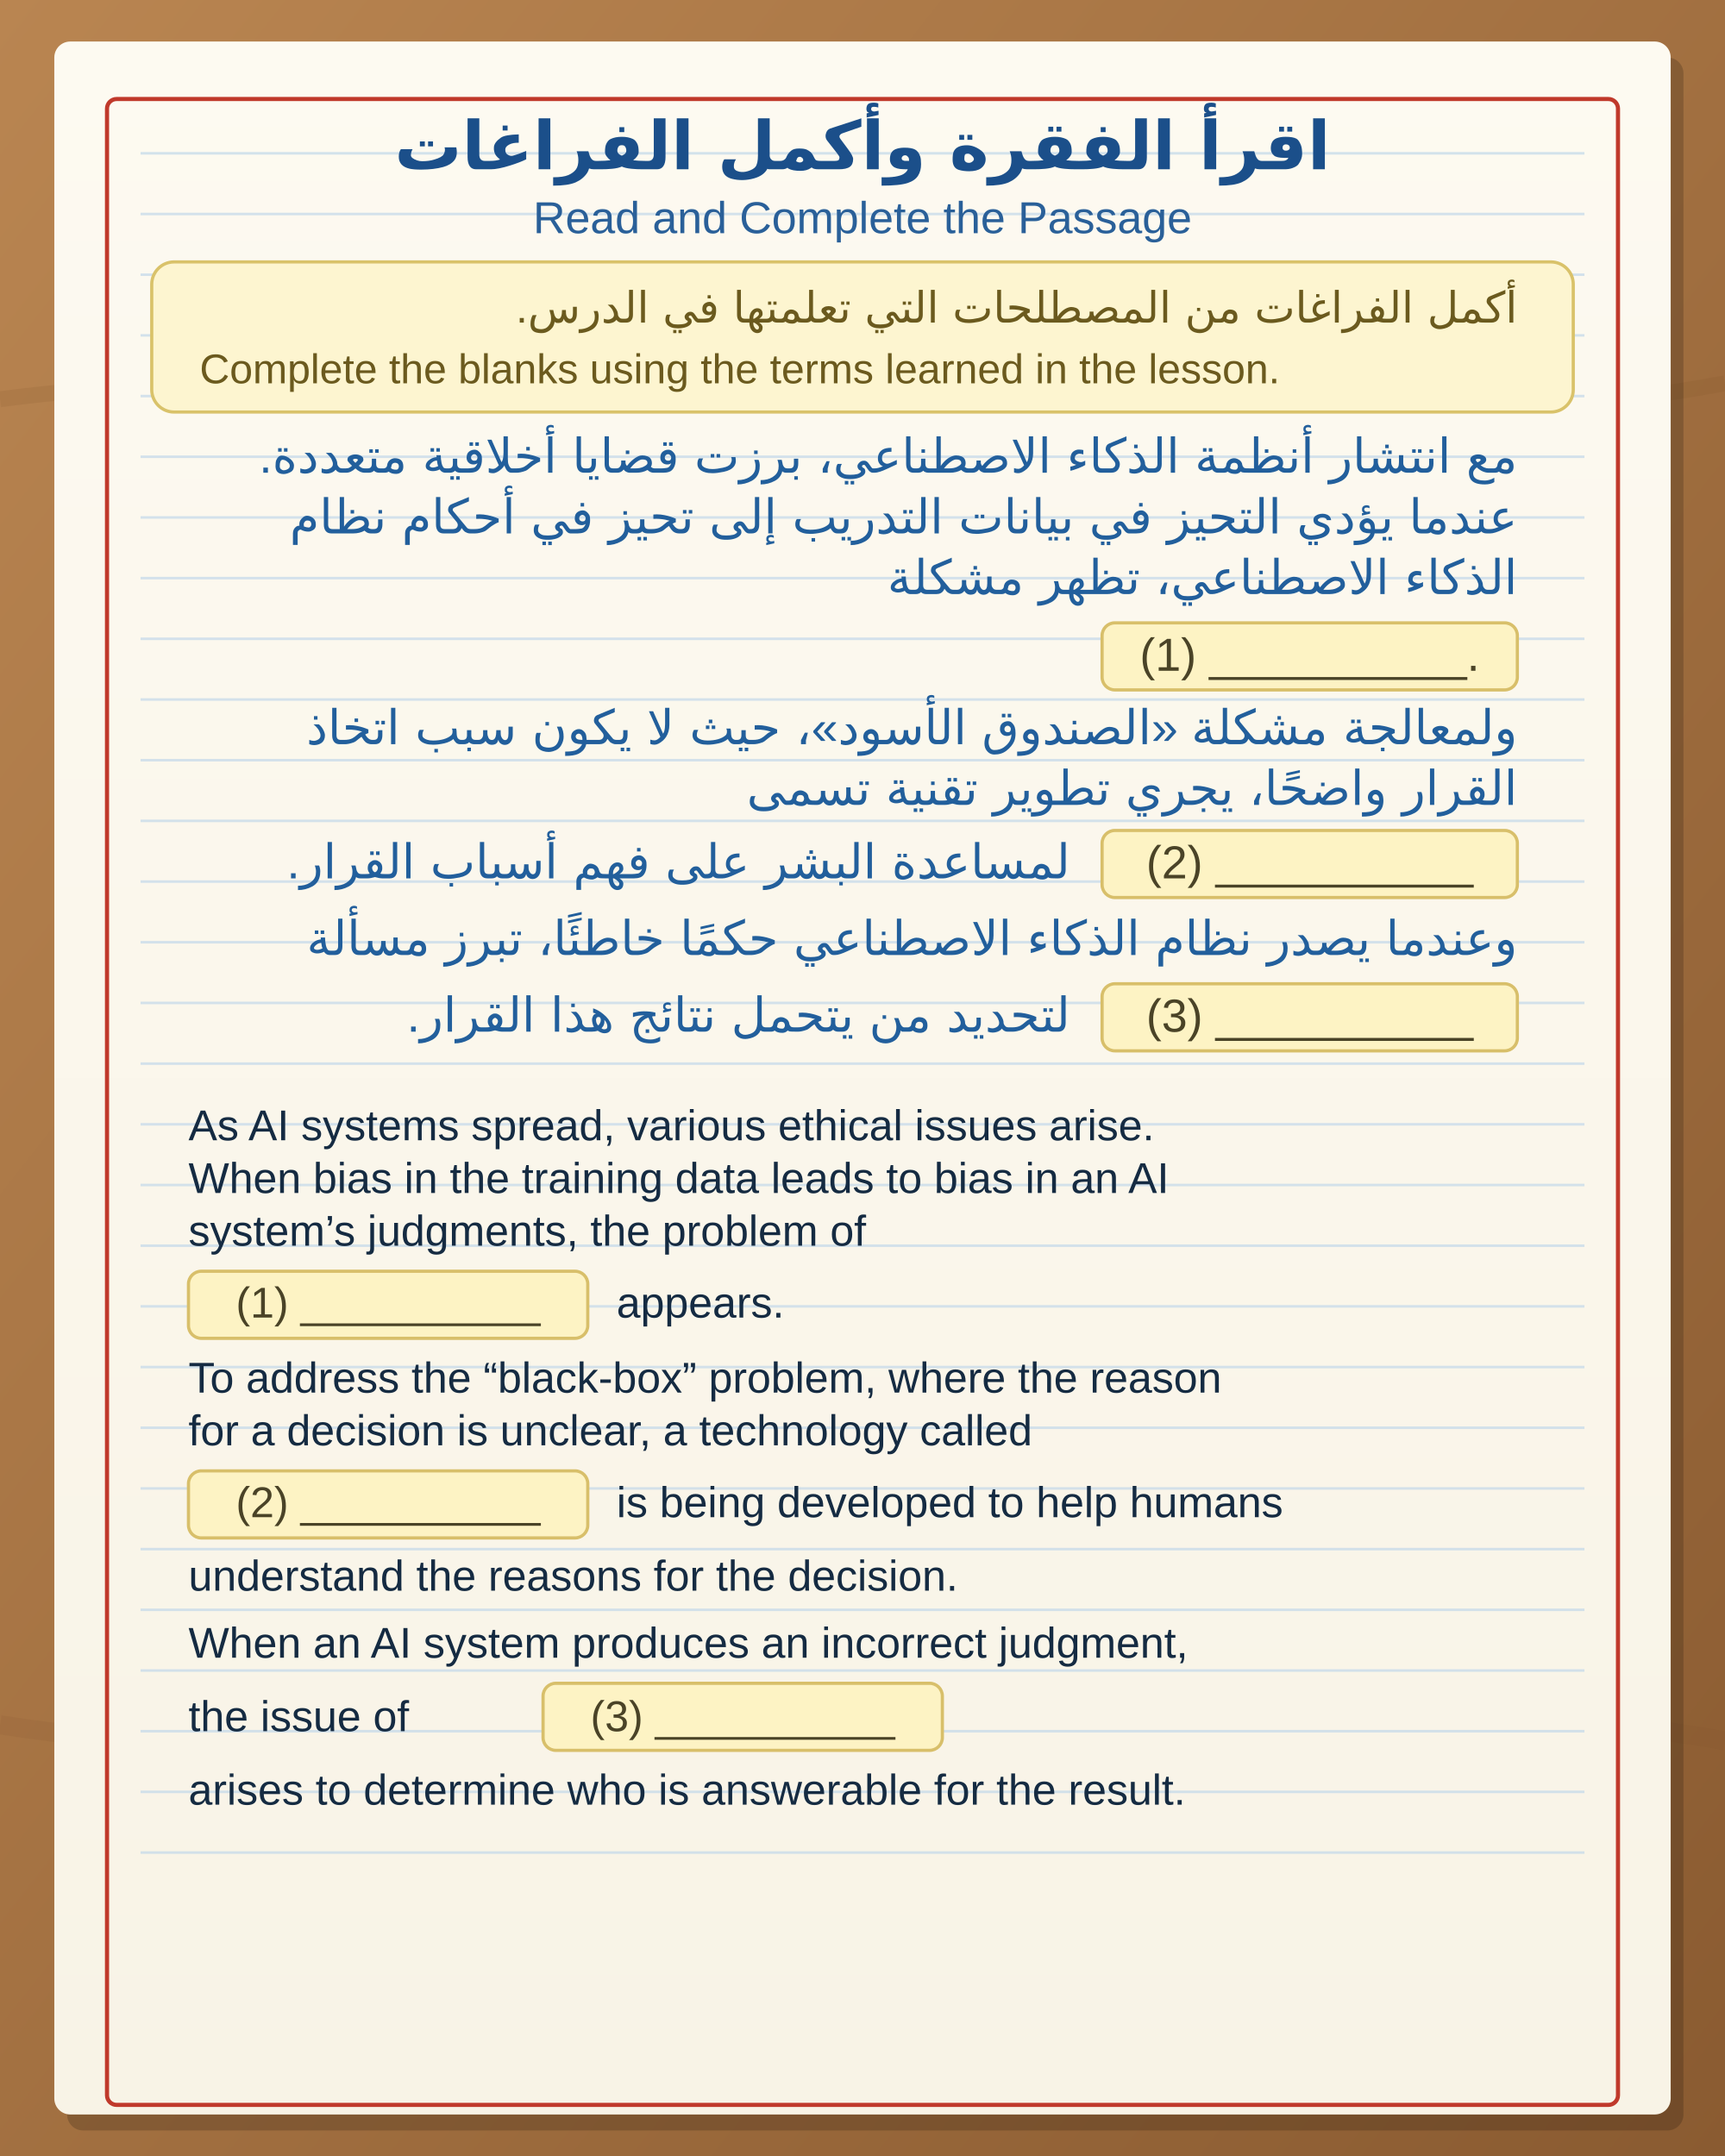
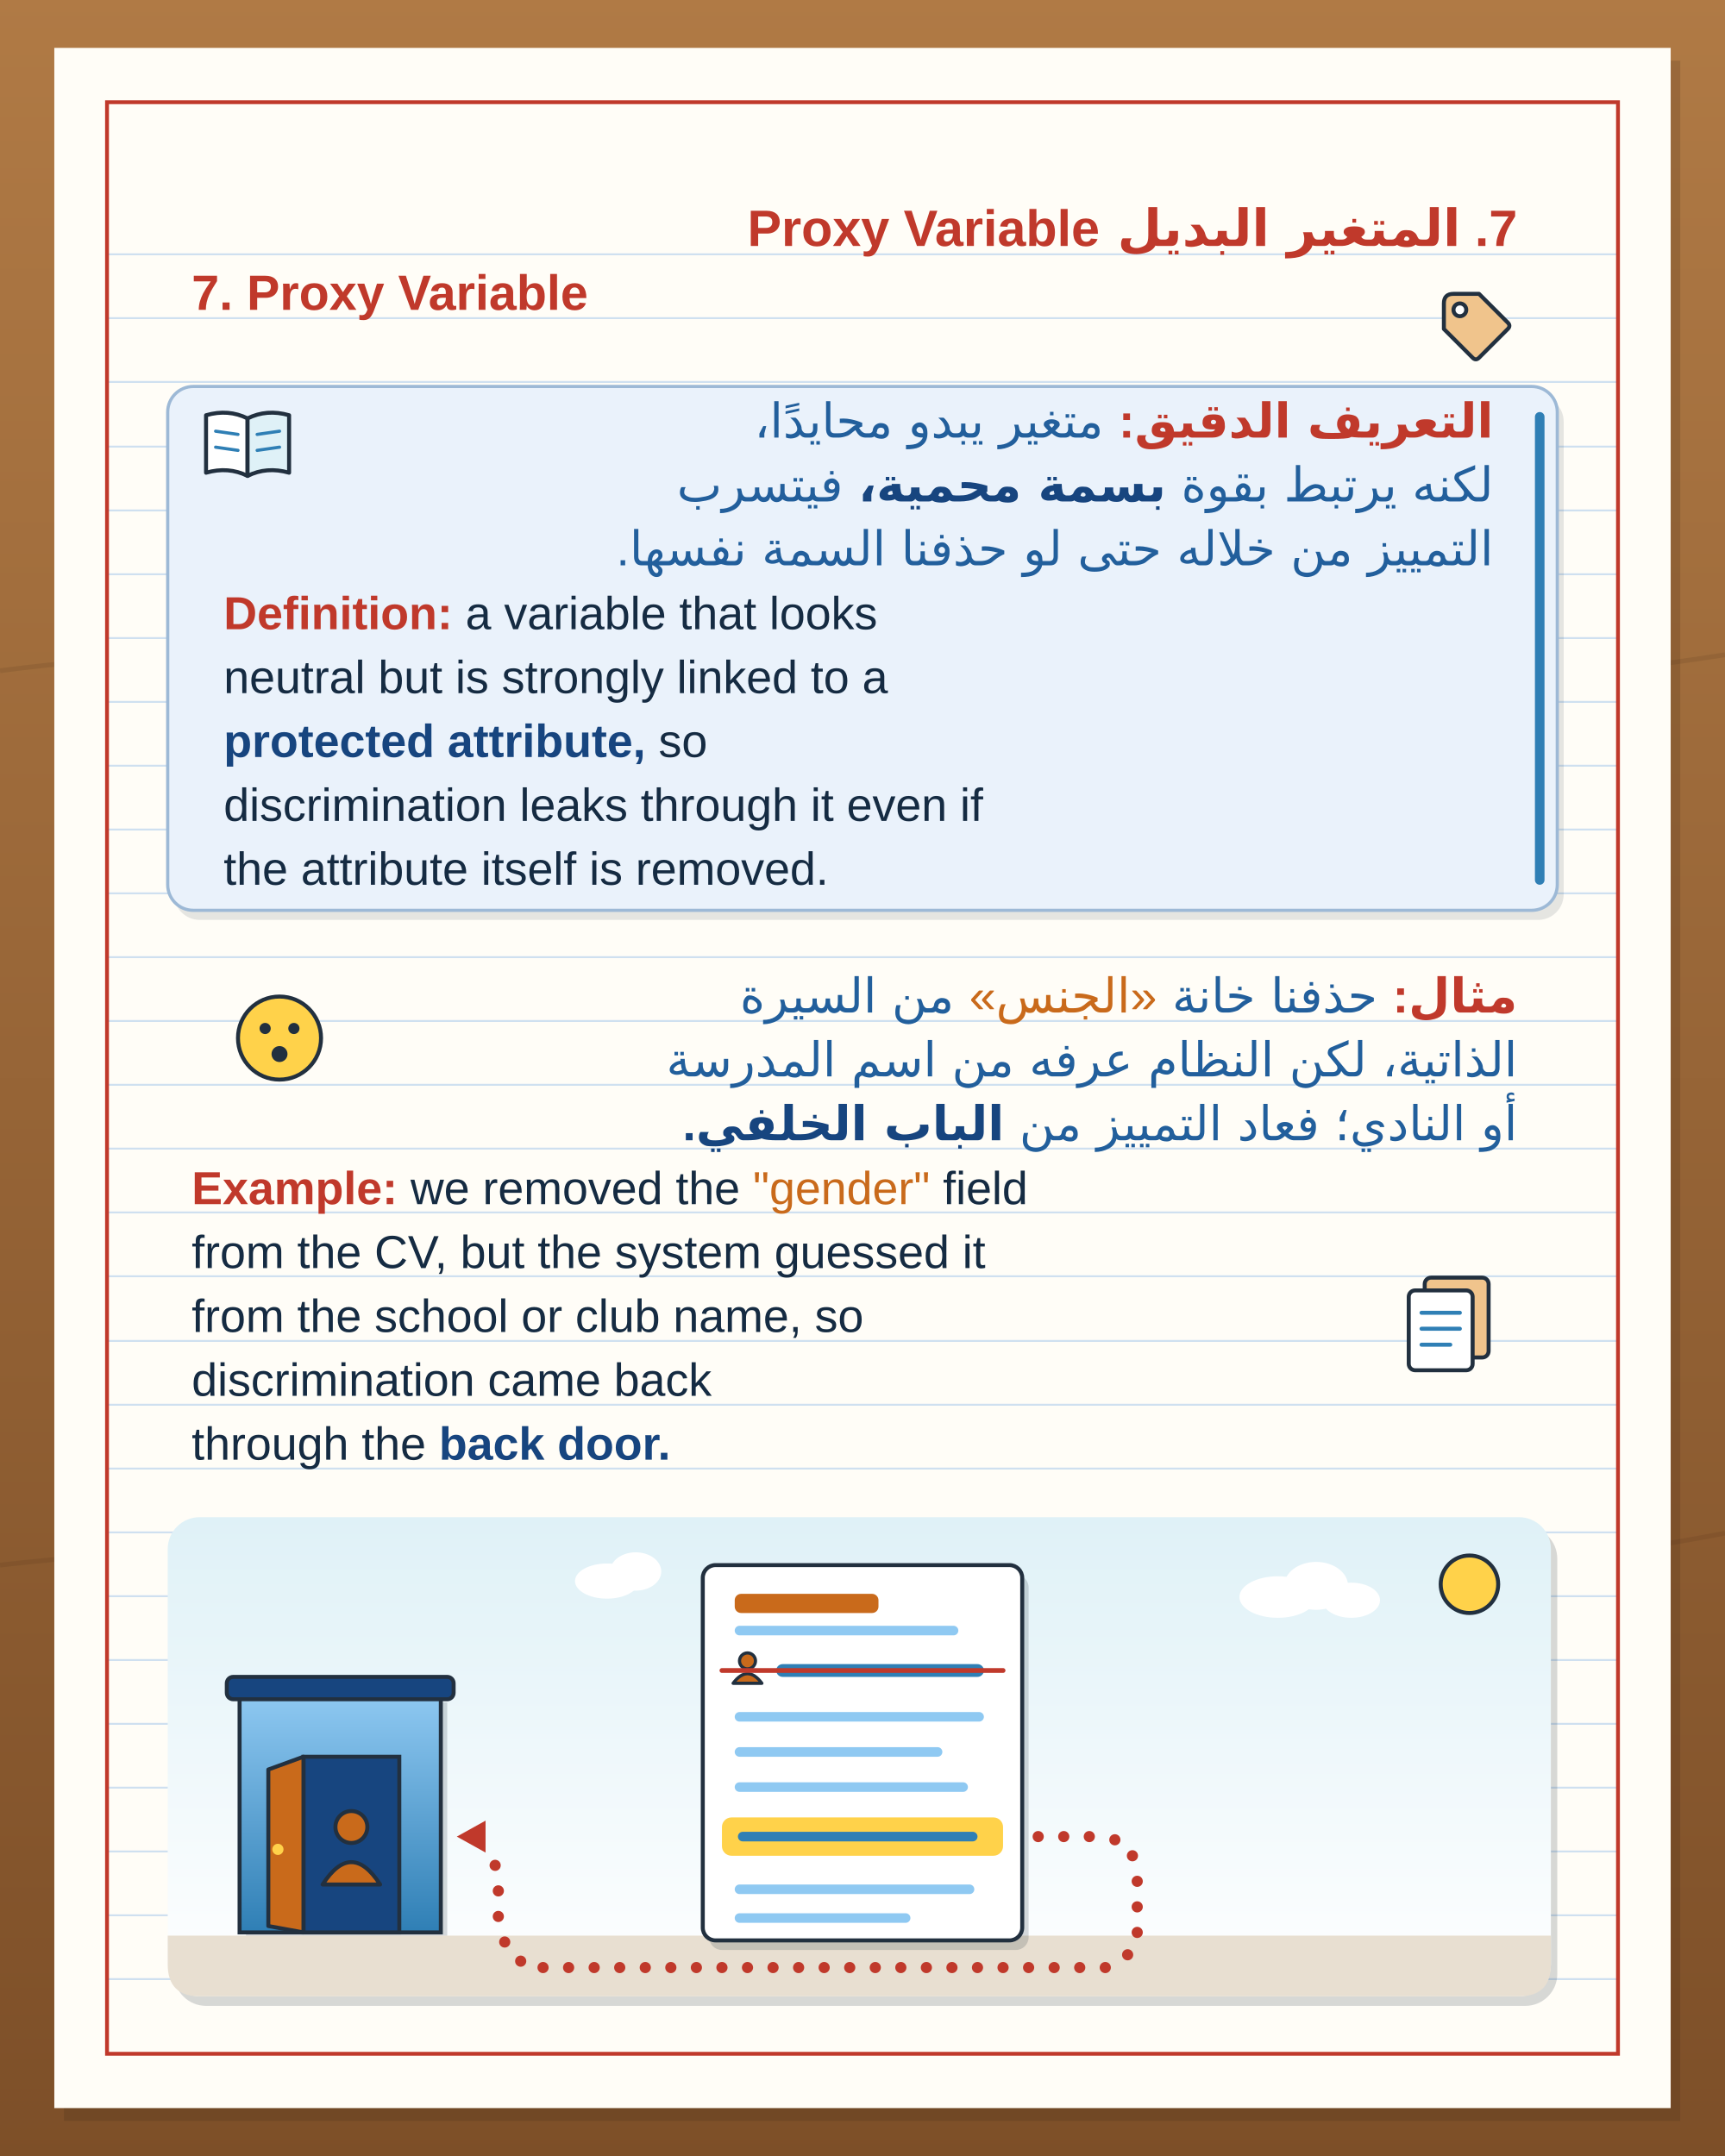
<svg xmlns="http://www.w3.org/2000/svg" width="1080" height="1350" viewBox="0 0 1080 1350" preserveAspectRatio="xMidYMid meet" style="width:100%;height:auto;max-width:1080px;display:block;margin:0 auto;">
  <defs>
-     <linearGradient id="deskWood" x1="0" y1="0" x2="1" y2="1">
-       <stop offset="0" stop-color="#b98551" />
-       <stop offset="0.55" stop-color="#a06e3f" />
-       <stop offset="1" stop-color="#8a5b31" />
+     <linearGradient id="pmDesk" x1="0" y1="0" x2="0" y2="1">
+       <stop offset="0" stop-color="#b07a45" />
+       <stop offset="1" stop-color="#7d4f28" />
    </linearGradient>
-     <linearGradient id="paperTone" x1="0" y1="0" x2="0" y2="1">
-       <stop offset="0" stop-color="#fdfaf1" />
-       <stop offset="1" stop-color="#f8f3e6" />
+     <pattern id="pmRules" x="0" y="120" width="1080" height="40" patternUnits="userSpaceOnUse">
+       <line x1="0" y1="39.5" x2="1080" y2="39.5" stroke="#cfe0f0" stroke-width="1.4" />
+     </pattern>
+     <linearGradient id="ilSky" x1="0" y1="0" x2="0" y2="1">
+       <stop offset="0" stop-color="#dff1f7" />
+       <stop offset="1" stop-color="#ffffff" />
+     </linearGradient>
+     <linearGradient id="ilWall" x1="0" y1="0" x2="0" y2="1">
+       <stop offset="0" stop-color="#8fc9f2" />
+       <stop offset="1" stop-color="#2f7fb5" />
    </linearGradient>
  </defs>
-   <rect x="0" y="0" width="1080" height="1350" fill="url(#deskWood)" />
-   <path d="M0 250 C 300 210, 760 300, 1080 240" stroke="#7d5027" stroke-width="10" fill="none" opacity="0.14" />
-   <path d="M0 1080 C 320 1130, 740 1030, 1080 1090" stroke="#7d5027" stroke-width="12" fill="none" opacity="0.12" />
-   <rect x="42" y="36" width="1012" height="1298" rx="10" fill="#000000" opacity="0.18" />
-   <rect x="34" y="26" width="1012" height="1298" rx="10" fill="url(#paperTone)" />
-   <g stroke="#c5daea" stroke-width="1.6" opacity="0.75">
-     <line x1="88" y1="96" x2="992" y2="96" />
-     <line x1="88" y1="134" x2="992" y2="134" />
-     <line x1="88" y1="172" x2="992" y2="172" />
-     <line x1="88" y1="210" x2="992" y2="210" />
-     <line x1="88" y1="248" x2="992" y2="248" />
-     <line x1="88" y1="286" x2="992" y2="286" />
-     <line x1="88" y1="324" x2="992" y2="324" />
-     <line x1="88" y1="362" x2="992" y2="362" />
-     <line x1="88" y1="400" x2="992" y2="400" />
-     <line x1="88" y1="438" x2="992" y2="438" />
-     <line x1="88" y1="476" x2="992" y2="476" />
-     <line x1="88" y1="514" x2="992" y2="514" />
-     <line x1="88" y1="552" x2="992" y2="552" />
-     <line x1="88" y1="590" x2="992" y2="590" />
-     <line x1="88" y1="628" x2="992" y2="628" />
-     <line x1="88" y1="666" x2="992" y2="666" />
-     <line x1="88" y1="704" x2="992" y2="704" />
-     <line x1="88" y1="742" x2="992" y2="742" />
-     <line x1="88" y1="780" x2="992" y2="780" />
-     <line x1="88" y1="818" x2="992" y2="818" />
-     <line x1="88" y1="856" x2="992" y2="856" />
-     <line x1="88" y1="894" x2="992" y2="894" />
-     <line x1="88" y1="932" x2="992" y2="932" />
-     <line x1="88" y1="970" x2="992" y2="970" />
-     <line x1="88" y1="1008" x2="992" y2="1008" />
-     <line x1="88" y1="1046" x2="992" y2="1046" />
-     <line x1="88" y1="1084" x2="992" y2="1084" />
-     <line x1="88" y1="1122" x2="992" y2="1122" />
-     <line x1="88" y1="1160" x2="992" y2="1160" />
+   <rect x="0" y="0" width="1080" height="1350" fill="url(#pmDesk)" />
+   <path d="M0 420 C 300 380, 700 470, 1080 410" fill="none" stroke="#3a2411" stroke-width="3" opacity=".12" />
+   <path d="M0 980 C 350 940, 720 1030, 1080 960" fill="none" stroke="#3a2411" stroke-width="3" opacity=".12" />
+   <rect x="40" y="38" width="1012" height="1290" fill="#3a2411" opacity=".18" />
+   <rect x="34" y="30" width="1012" height="1290" fill="#fffdf7" />
+   <rect x="67" y="120" width="946" height="1152" fill="url(#pmRules)" />
+   <rect x="67" y="64" width="946" height="1222" fill="none" stroke="#c0392b" stroke-width="2.4" />
+   <rect x="109" y="248" width="870" height="328" rx="16" fill="#22303f" opacity=".12" />
+   <rect x="109" y="956" width="866" height="300" rx="20" fill="#22303f" opacity=".18" />
+   <rect x="105" y="242" width="870" height="328" rx="16" fill="#eaf2fb" stroke="#9db9d6" stroke-width="2" />
+   <rect x="961" y="258" width="6" height="296" rx="3" fill="#2f7fb5" />
+   <g transform="translate(902 182)">
+     <path d="M2 8 Q2 2 8 2 L24 2 L42 20 Q44 22 42 24 L24 42 Q22 44 20 42 L2 24 Z" fill="#f0c48c" stroke="#22303f" stroke-width="2.5" stroke-linejoin="round" />
+     <circle cx="12" cy="12" r="4" fill="#ffffff" stroke="#22303f" stroke-width="2.5" />
  </g>
-   <rect x="67" y="62" width="946" height="1256" rx="6" fill="none" stroke="#c0392b" stroke-width="2.6" />
-   <rect x="95" y="164" width="890" height="94" rx="14" fill="#fdf5d0" stroke="#d9c26a" stroke-width="2" />
-   <rect x="690" y="390" width="260" height="42" rx="8" fill="#fdf3c4" stroke="#d8bf6a" stroke-width="2" />
-   <rect x="690" y="520" width="260" height="42" rx="8" fill="#fdf3c4" stroke="#d8bf6a" stroke-width="2" />
-   <rect x="690" y="616" width="260" height="42" rx="8" fill="#fdf3c4" stroke="#d8bf6a" stroke-width="2" />
-   <rect x="118" y="796" width="250" height="42" rx="8" fill="#fdf3c4" stroke="#d8bf6a" stroke-width="2" />
-   <rect x="118" y="921" width="250" height="42" rx="8" fill="#fdf3c4" stroke="#d8bf6a" stroke-width="2" />
-   <rect x="340" y="1054" width="250" height="42" rx="8" fill="#fdf3c4" stroke="#d8bf6a" stroke-width="2" />
-   <text x="540" y="106" direction="rtl" unicode-bidi="plaintext" text-anchor="middle" font-family="Tahoma, Arial, 'Segoe UI', sans-serif" font-size="42" font-weight="bold" fill="#1b4f8a">اقرأ الفقرة وأكمل الفراغات</text>
-   <text x="540" y="146" direction="ltr" unicode-bidi="plaintext" text-anchor="middle" font-family="'Segoe Print', 'Comic Sans MS', Arial, sans-serif" font-size="28" fill="#2a6099">Read and Complete the Passage</text>
-   <text x="950" y="202" direction="rtl" unicode-bidi="plaintext" text-anchor="start" font-family="Tahoma, Arial, 'Segoe UI', sans-serif" font-size="27" fill="#6b5a1e">أكمل الفراغات من المصطلحات التي تعلمتها في الدرس.</text>
-   <text x="125" y="240" direction="ltr" unicode-bidi="plaintext" text-anchor="start" font-family="'Segoe Print', 'Comic Sans MS', Arial, sans-serif" font-size="26" fill="#6b5a1e">Complete the blanks using the terms learned in the lesson.</text>
-   <text x="950" y="296" direction="rtl" unicode-bidi="plaintext" text-anchor="start" font-family="Tahoma, Arial, 'Segoe UI', sans-serif" font-size="30" fill="#225f9c">
-     <tspan x="950" dy="0">مع انتشار أنظمة الذكاء الاصطناعي، برزت قضايا أخلاقية متعددة.</tspan>
-     <tspan x="950" dy="38">عندما يؤدي التحيز في بيانات التدريب إلى تحيز في أحكام نظام</tspan>
-     <tspan x="950" dy="38">الذكاء الاصطناعي، تظهر مشكلة</tspan>
+   <g transform="translate(127 254)">
+     <path d="M28 8 Q16 2 2 6 L2 42 Q16 38 28 44 Z" fill="#ffffff" stroke="#22303f" stroke-width="2.5" stroke-linejoin="round" />
+     <path d="M28 8 Q40 2 54 6 L54 42 Q40 38 28 44 Z" fill="#dff1f7" stroke="#22303f" stroke-width="2.5" stroke-linejoin="round" />
+     <line x1="8" y1="16" x2="22" y2="18" stroke="#2f7fb5" stroke-width="2" stroke-linecap="round" />
+     <line x1="8" y1="26" x2="22" y2="28" stroke="#2f7fb5" stroke-width="2" stroke-linecap="round" />
+     <line x1="34" y1="18" x2="48" y2="16" stroke="#2f7fb5" stroke-width="2" stroke-linecap="round" />
+     <line x1="34" y1="28" x2="48" y2="26" stroke="#2f7fb5" stroke-width="2" stroke-linecap="round" />
+   </g>
+   <g transform="translate(175 650)">
+     <circle cx="0" cy="0" r="26" fill="#ffd24a" stroke="#22303f" stroke-width="2.5" />
+     <circle cx="-9" cy="-6" r="3.5" fill="#22303f" />
+     <circle cx="9" cy="-6" r="3.5" fill="#22303f" />
+     <circle cx="0" cy="10" r="5" fill="#22303f" />
+   </g>
+   <g transform="translate(880 800)">
+     <rect x="12" y="0" width="40" height="50" rx="4" fill="#f0c48c" stroke="#22303f" stroke-width="2.5" />
+     <rect x="2" y="8" width="40" height="50" rx="4" fill="#ffffff" stroke="#22303f" stroke-width="2.5" />
+     <line x1="10" y1="22" x2="34" y2="22" stroke="#2f7fb5" stroke-width="2.5" stroke-linecap="round" />
+     <line x1="10" y1="32" x2="34" y2="32" stroke="#2f7fb5" stroke-width="2.5" stroke-linecap="round" />
+     <line x1="10" y1="42" x2="28" y2="42" stroke="#2f7fb5" stroke-width="2.5" stroke-linecap="round" />
+   </g>
+   <g>
+     <rect x="105" y="950" width="866" height="300" rx="20" fill="url(#ilSky)" />
+     <path d="M105 1212 H971 V1230 Q971 1250 951 1250 H125 Q105 1250 105 1230 Z" fill="#e8dfd1" />
+     <ellipse cx="800" cy="1000" rx="24" ry="13" fill="#ffffff" />
+     <ellipse cx="824" cy="993" rx="20" ry="15" fill="#ffffff" />
+     <ellipse cx="846" cy="1002" rx="18" ry="11" fill="#ffffff" />
+     <circle cx="920" cy="992" r="18" fill="#ffd24a" stroke="#22303f" stroke-width="2.5" />
+     <ellipse cx="380" cy="990" rx="20" ry="11" fill="#ffffff" />
+     <ellipse cx="398" cy="984" rx="16" ry="12" fill="#ffffff" />
+     <rect x="154" y="1066" width="126" height="146" fill="#22303f" opacity=".18" />
+     <rect x="150" y="1060" width="126" height="150" fill="url(#ilWall)" stroke="#22303f" stroke-width="2.5" />
+     <rect x="142" y="1050" width="142" height="14" rx="4" fill="#17457f" stroke="#22303f" stroke-width="2.5" />
+     <rect x="190" y="1100" width="60" height="110" fill="#17457f" stroke="#22303f" stroke-width="2.5" />
+     <polygon points="190,1100 168,1108 168,1206 190,1210" fill="#c96a1b" stroke="#22303f" stroke-width="2.5" stroke-linejoin="round" />
+     <circle cx="174" cy="1158" r="3.5" fill="#ffd24a" />
+     <circle cx="220" cy="1144" r="10" fill="#c96a1b" stroke="#22303f" stroke-width="2.5" />
+     <path d="M202 1180 Q220 1152 238 1180 Z" fill="#c96a1b" stroke="#22303f" stroke-width="2.5" stroke-linejoin="round" />
+     <rect x="444" y="986" width="200" height="235" rx="8" fill="#22303f" opacity=".18" />
+     <rect x="440" y="980" width="200" height="235" rx="8" fill="#ffffff" stroke="#22303f" stroke-width="2.5" />
+     <rect x="460" y="998" width="90" height="12" rx="4" fill="#c96a1b" />
+     <rect x="460" y="1018" width="140" height="6" rx="3" fill="#8fc9f2" />
+     <circle cx="468" cy="1040" r="5" fill="#c96a1b" stroke="#22303f" stroke-width="2" />
+     <path d="M459 1054 Q468 1042 477 1054 Z" fill="#c96a1b" stroke="#22303f" stroke-width="2" stroke-linejoin="round" />
+     <rect x="486" y="1042" width="130" height="8" rx="4" fill="#2f7fb5" />
+     <line x1="452" y1="1046" x2="628" y2="1046" stroke="#c0392b" stroke-width="3" stroke-linecap="round" />
+     <rect x="460" y="1072" width="156" height="6" rx="3" fill="#8fc9f2" />
+     <rect x="460" y="1094" width="130" height="6" rx="3" fill="#8fc9f2" />
+     <rect x="460" y="1116" width="146" height="6" rx="3" fill="#8fc9f2" />
+     <rect x="452" y="1138" width="176" height="24" rx="6" fill="#ffd24a" />
+     <rect x="462" y="1147" width="150" height="6" rx="3" fill="#2f7fb5" />
+     <rect x="460" y="1180" width="150" height="6" rx="3" fill="#8fc9f2" />
+     <rect x="460" y="1198" width="110" height="6" rx="3" fill="#8fc9f2" />
+     <g fill="#c0392b">
+       <circle cx="650" cy="1150" r="3.5" />
+       <circle cx="666" cy="1150" r="3.5" />
+       <circle cx="682" cy="1150" r="3.5" />
+       <circle cx="698" cy="1152" r="3.5" />
+       <circle cx="709" cy="1162" r="3.5" />
+       <circle cx="712" cy="1178" r="3.5" />
+       <circle cx="712" cy="1194" r="3.5" />
+       <circle cx="712" cy="1210" r="3.5" />
+       <circle cx="706" cy="1224" r="3.5" />
+       <circle cx="692" cy="1232" r="3.5" />
+       <circle cx="676" cy="1232" r="3.5" />
+       <circle cx="660" cy="1232" r="3.5" />
+       <circle cx="644" cy="1232" r="3.5" />
+       <circle cx="628" cy="1232" r="3.5" />
+       <circle cx="612" cy="1232" r="3.5" />
+       <circle cx="596" cy="1232" r="3.5" />
+       <circle cx="580" cy="1232" r="3.5" />
+       <circle cx="564" cy="1232" r="3.5" />
+       <circle cx="548" cy="1232" r="3.5" />
+       <circle cx="532" cy="1232" r="3.5" />
+       <circle cx="516" cy="1232" r="3.5" />
+       <circle cx="500" cy="1232" r="3.5" />
+       <circle cx="484" cy="1232" r="3.5" />
+       <circle cx="468" cy="1232" r="3.5" />
+       <circle cx="452" cy="1232" r="3.5" />
+       <circle cx="436" cy="1232" r="3.5" />
+       <circle cx="420" cy="1232" r="3.5" />
+       <circle cx="404" cy="1232" r="3.5" />
+       <circle cx="388" cy="1232" r="3.5" />
+       <circle cx="372" cy="1232" r="3.5" />
+       <circle cx="356" cy="1232" r="3.5" />
+       <circle cx="340" cy="1232" r="3.5" />
+       <circle cx="326" cy="1228" r="3.5" />
+       <circle cx="316" cy="1216" r="3.5" />
+       <circle cx="312" cy="1200" r="3.5" />
+       <circle cx="312" cy="1184" r="3.5" />
+       <circle cx="310" cy="1168" r="3.5" />
+     </g>
+     <polygon points="286,1150 304,1140 304,1160" fill="#c0392b" />
+   </g>
+   <text x="950" y="154" direction="rtl" unicode-bidi="plaintext" text-anchor="start" font-family="Tahoma, Arial, Segoe UI, sans-serif" font-size="32" font-weight="bold" fill="#c0392b">
+     <tspan x="950" dy="0">7. المتغير البديل Proxy Variable</tspan>
  </text>
-   <text x="820" y="420" direction="ltr" unicode-bidi="plaintext" text-anchor="middle" font-family="Tahoma, Arial, 'Segoe UI', sans-serif" font-size="29" fill="#4a4327">(1) __________.</text>
-   <text x="950" y="466" direction="rtl" unicode-bidi="plaintext" text-anchor="start" font-family="Tahoma, Arial, 'Segoe UI', sans-serif" font-size="30" fill="#225f9c">
-     <tspan x="950" dy="0">ولمعالجة مشكلة «الصندوق الأسود»، حيث لا يكون سبب اتخاذ</tspan>
-     <tspan x="950" dy="38">القرار واضحًا، يجري تطوير تقنية تسمى</tspan>
+   <text x="120" y="194" direction="ltr" unicode-bidi="plaintext" text-anchor="start" font-family="Segoe Print, Comic Sans MS, Arial, sans-serif" font-size="31" font-weight="bold" fill="#c0392b">
+     <tspan x="120" dy="0">7. Proxy Variable</tspan>
  </text>
-   <text x="820" y="550" direction="ltr" unicode-bidi="plaintext" text-anchor="middle" font-family="Tahoma, Arial, 'Segoe UI', sans-serif" font-size="29" fill="#4a4327">(2) __________</text>
-   <text x="670" y="550" direction="rtl" unicode-bidi="plaintext" text-anchor="start" font-family="Tahoma, Arial, 'Segoe UI', sans-serif" font-size="30" fill="#225f9c">لمساعدة البشر على فهم أسباب القرار.</text>
-   <text x="950" y="598" direction="rtl" unicode-bidi="plaintext" text-anchor="start" font-family="Tahoma, Arial, 'Segoe UI', sans-serif" font-size="30" fill="#225f9c">وعندما يصدر نظام الذكاء الاصطناعي حكمًا خاطئًا، تبرز مسألة</text>
-   <text x="820" y="646" direction="ltr" unicode-bidi="plaintext" text-anchor="middle" font-family="Tahoma, Arial, 'Segoe UI', sans-serif" font-size="29" fill="#4a4327">(3) __________</text>
-   <text x="670" y="646" direction="rtl" unicode-bidi="plaintext" text-anchor="start" font-family="Tahoma, Arial, 'Segoe UI', sans-serif" font-size="30" fill="#225f9c">لتحديد من يتحمل نتائج هذا القرار.</text>
-   <text x="118" y="714" direction="ltr" unicode-bidi="plaintext" text-anchor="start" font-family="'Segoe Print', 'Comic Sans MS', Arial, sans-serif" font-size="27" fill="#152b42">
-     <tspan x="118" dy="0">As AI systems spread, various ethical issues arise.</tspan>
-     <tspan x="118" dy="33">When bias in the training data leads to bias in an AI</tspan>
-     <tspan x="118" dy="33">system’s judgments, the problem of</tspan>
+   <text x="935" y="274" direction="rtl" unicode-bidi="plaintext" text-anchor="start" font-family="Tahoma, Arial, Segoe UI, sans-serif" font-size="30" fill="#225f9c">
+     <tspan x="935" dy="0">
+       <tspan font-weight="bold" fill="#c0392b">التعريف الدقيق:</tspan> متغير يبدو محايدًا،</tspan>
+     <tspan x="935" dy="40">لكنه يرتبط بقوة <tspan font-weight="bold" fill="#17457f">بسمة محمية،</tspan> فيتسرب</tspan>
+     <tspan x="935" dy="40">التمييز من خلاله حتى لو حذفنا السمة نفسها.</tspan>
  </text>
-   <text x="243" y="825" direction="ltr" unicode-bidi="plaintext" text-anchor="middle" font-family="'Segoe Print', 'Comic Sans MS', Arial, sans-serif" font-size="27" fill="#4a4327">(1) __________</text>
-   <text x="386" y="825" direction="ltr" unicode-bidi="plaintext" text-anchor="start" font-family="'Segoe Print', 'Comic Sans MS', Arial, sans-serif" font-size="27" fill="#152b42">appears.</text>
-   <text x="118" y="872" direction="ltr" unicode-bidi="plaintext" text-anchor="start" font-family="'Segoe Print', 'Comic Sans MS', Arial, sans-serif" font-size="27" fill="#152b42">
-     <tspan x="118" dy="0">To address the “black-box” problem, where the reason</tspan>
-     <tspan x="118" dy="33">for a decision is unclear, a technology called</tspan>
+   <text x="140" y="394" direction="ltr" unicode-bidi="plaintext" text-anchor="start" font-family="Segoe Print, Comic Sans MS, Arial, sans-serif" font-size="29" fill="#152b42">
+     <tspan x="140" dy="0">
+       <tspan font-weight="bold" fill="#c0392b">Definition:</tspan> a variable that looks</tspan>
+     <tspan x="140" dy="40">neutral but is strongly linked to a</tspan>
+     <tspan x="140" dy="40">
+       <tspan font-weight="bold" fill="#17457f">protected attribute,</tspan> so</tspan>
+     <tspan x="140" dy="40">discrimination leaks through it even if</tspan>
+     <tspan x="140" dy="40">the attribute itself is removed.</tspan>
  </text>
-   <text x="243" y="950" direction="ltr" unicode-bidi="plaintext" text-anchor="middle" font-family="'Segoe Print', 'Comic Sans MS', Arial, sans-serif" font-size="27" fill="#4a4327">(2) __________</text>
-   <text x="386" y="950" direction="ltr" unicode-bidi="plaintext" text-anchor="start" font-family="'Segoe Print', 'Comic Sans MS', Arial, sans-serif" font-size="27" fill="#152b42">is being developed to help humans</text>
-   <text x="118" y="996" direction="ltr" unicode-bidi="plaintext" text-anchor="start" font-family="'Segoe Print', 'Comic Sans MS', Arial, sans-serif" font-size="27" fill="#152b42">understand the reasons for the decision.</text>
-   <text x="118" y="1038" direction="ltr" unicode-bidi="plaintext" text-anchor="start" font-family="'Segoe Print', 'Comic Sans MS', Arial, sans-serif" font-size="27" fill="#152b42">When an AI system produces an incorrect judgment,</text>
-   <text x="118" y="1084" direction="ltr" unicode-bidi="plaintext" text-anchor="start" font-family="'Segoe Print', 'Comic Sans MS', Arial, sans-serif" font-size="27" fill="#152b42">the issue of</text>
-   <text x="465" y="1084" direction="ltr" unicode-bidi="plaintext" text-anchor="middle" font-family="'Segoe Print', 'Comic Sans MS', Arial, sans-serif" font-size="27" fill="#4a4327">(3) __________</text>
-   <text x="118" y="1130" direction="ltr" unicode-bidi="plaintext" text-anchor="start" font-family="'Segoe Print', 'Comic Sans MS', Arial, sans-serif" font-size="27" fill="#152b42">arises to determine who is answerable for the result.</text>
+   <text x="950" y="634" direction="rtl" unicode-bidi="plaintext" text-anchor="start" font-family="Tahoma, Arial, Segoe UI, sans-serif" font-size="30" fill="#225f9c">
+     <tspan x="950" dy="0">
+       <tspan font-weight="bold" fill="#c0392b">مثال:</tspan> حذفنا خانة <tspan fill="#c96a1b">«الجنس»</tspan> من السيرة</tspan>
+     <tspan x="950" dy="40">الذاتية، لكن النظام عرفه من اسم المدرسة</tspan>
+     <tspan x="950" dy="40">أو النادي؛ فعاد التمييز من <tspan font-weight="bold" fill="#17457f">الباب الخلفي.</tspan>
+     </tspan>
+   </text>
+   <text x="120" y="754" direction="ltr" unicode-bidi="plaintext" text-anchor="start" font-family="Segoe Print, Comic Sans MS, Arial, sans-serif" font-size="29" fill="#152b42">
+     <tspan x="120" dy="0">
+       <tspan font-weight="bold" fill="#c0392b">Example:</tspan> we removed the <tspan fill="#c96a1b">"gender"</tspan> field</tspan>
+     <tspan x="120" dy="40">from the CV, but the system guessed it</tspan>
+     <tspan x="120" dy="40">from the school or club name, so</tspan>
+     <tspan x="120" dy="40">discrimination came back</tspan>
+     <tspan x="120" dy="40">through the <tspan font-weight="bold" fill="#17457f">back door.</tspan>
+     </tspan>
+   </text>
</svg>
